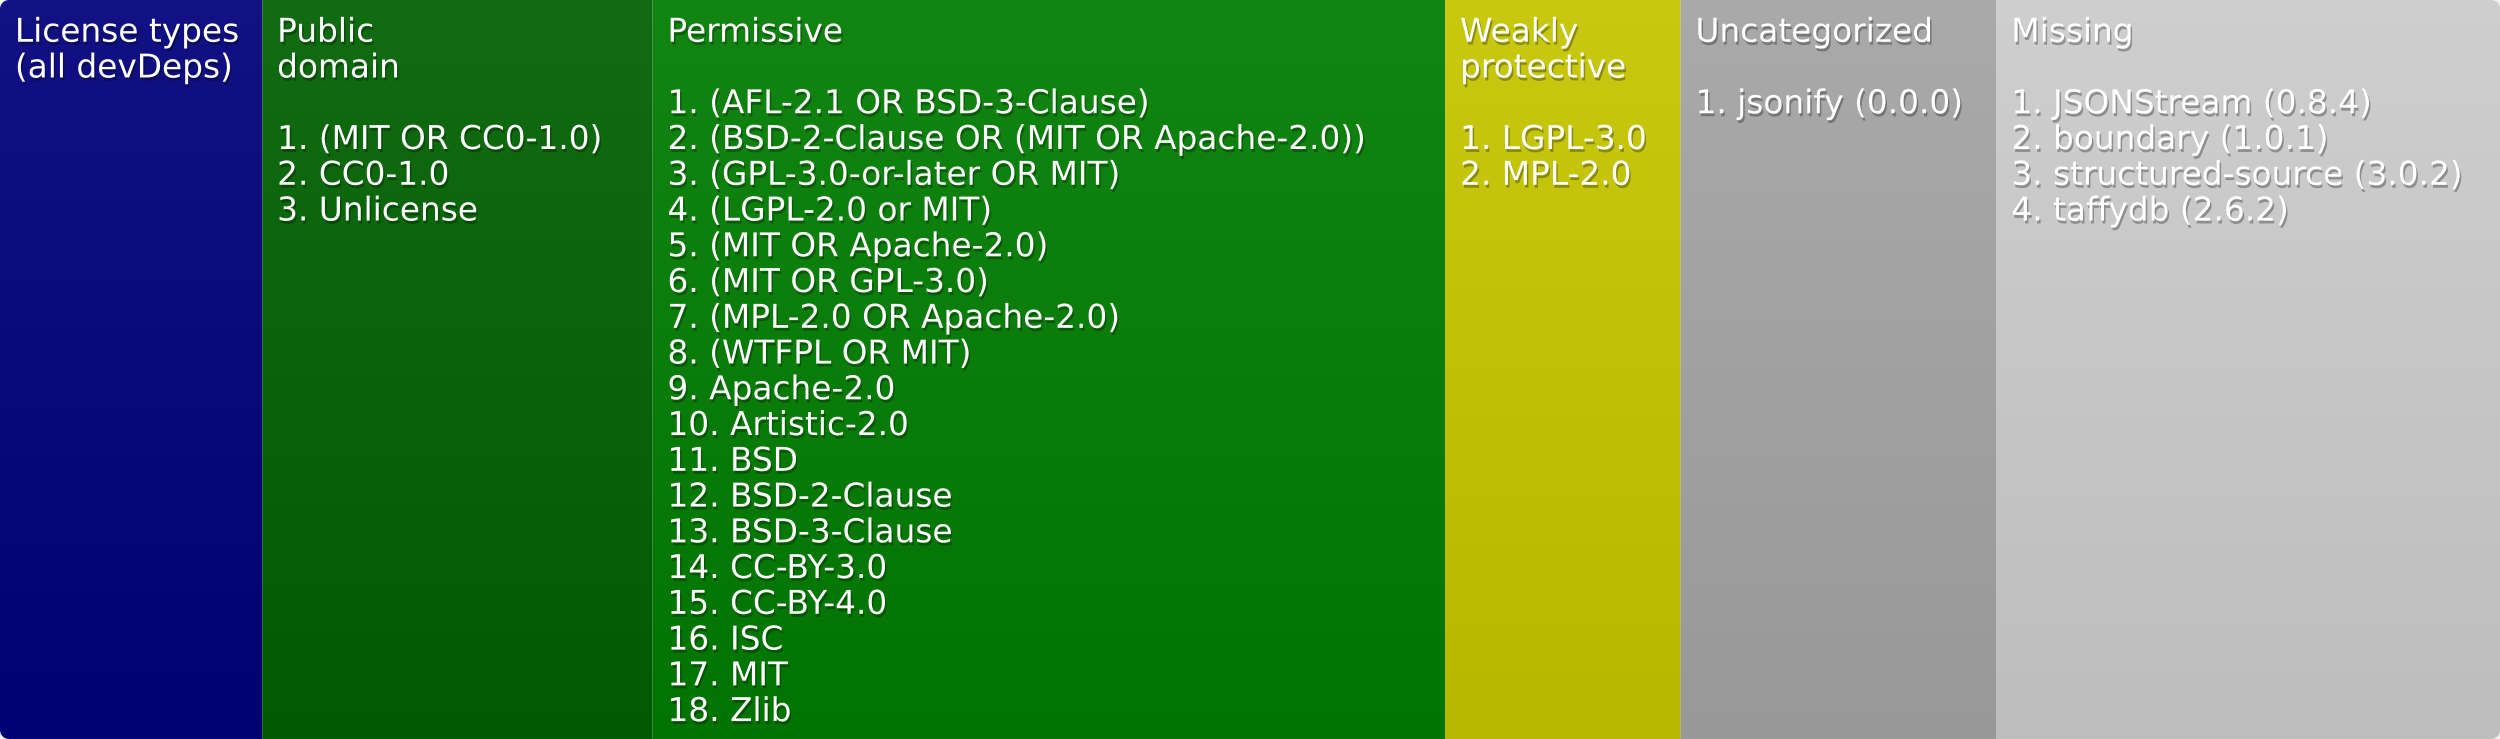
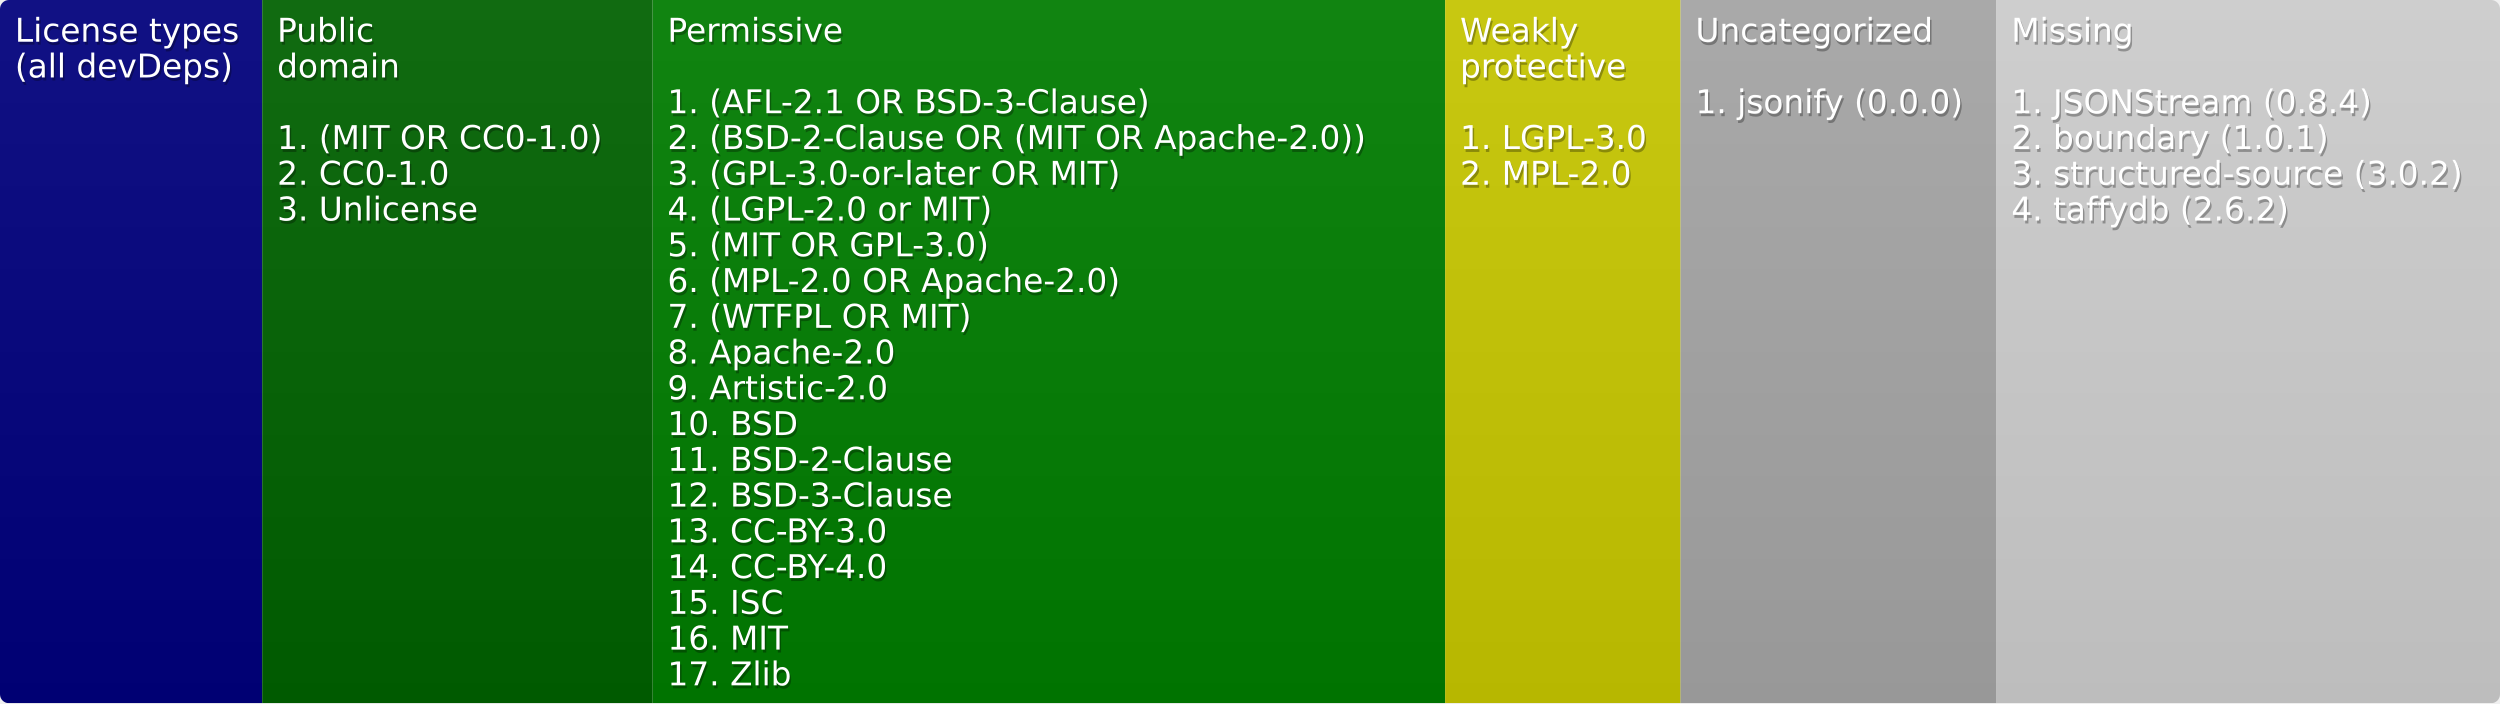
- <svg xmlns="http://www.w3.org/2000/svg" width="839" height="248">
+ <svg xmlns="http://www.w3.org/2000/svg" width="839" height="236">
  <defs>
    <linearGradient id="smooth" x2="0" y2="100%">
      <stop offset="0" stop-color="#aaa" stop-opacity=".1" />
      <stop offset="1" stop-opacity=".1" />
    </linearGradient>
    <style>text{font-size:11px;font-family:Verdana,DejaVu Sans,Geneva,sans-serif}text.shadow{fill:#010101;fill-opacity:.3}text.high{fill:#fff}</style>
    <mask id="round">
      <rect width="100%" height="100%" rx="3" fill="#fff" />
    </mask>
  </defs>
  <g id="bg" mask="url(#round)">
-     <path fill="navy" d="M0 0h88v248H0z" />
-     <path fill="#006400" d="M88 0h131v248H88z" />
-     <path fill="green" d="M219 0h266v248H219z" />
-     <path fill="#cc0" d="M485 0h79v248h-79z" />
-     <path fill="#a9a9a9" d="M564 0h106v248H564z" />
-     <path fill="#d3d3d3" d="M670 0h169v248H670z" />
-     <path fill="url(#smooth)" d="M0 0h839v248H0z" />
+     <path fill="navy" d="M0 0h88v236H0z" />
+     <path fill="#006400" d="M88 0h131v236H88z" />
+     <path fill="green" d="M219 0h266v236H219z" />
+     <path fill="#cc0" d="M485 0h79v236h-79z" />
+     <path fill="#a9a9a9" d="M564 0h106v236H564z" />
+     <path fill="#d3d3d3" d="M670 0h169v236H670z" />
+     <path fill="url(#smooth)" d="M0 0h839v236H0z" />
  </g>
  <g id="fg">
    <text class="shadow" x="5.5" y="15">License types</text>
    <text class="high" x="5" y="14">License types</text>
    <text class="shadow" x="5.5" y="27">(all devDeps)</text>
    <text class="high" x="5" y="26">(all devDeps)</text>
    <text class="shadow" x="93.5" y="15">Public</text>
    <text class="high" x="93" y="14">Public</text>
    <text class="shadow" x="93.5" y="27">domain</text>
    <text class="high" x="93" y="26">domain</text>
    <text class="shadow" x="93.5" y="51">1. (MIT OR CC0-1.0)</text>
    <text class="high" x="93" y="50">1. (MIT OR CC0-1.0)</text>
    <text class="shadow" x="93.5" y="63">2. CC0-1.0</text>
    <text class="high" x="93" y="62">2. CC0-1.0</text>
    <text class="shadow" x="93.5" y="75">3. Unlicense</text>
    <text class="high" x="93" y="74">3. Unlicense</text>
    <text class="shadow" x="224.5" y="15">Permissive</text>
    <text class="high" x="224" y="14">Permissive</text>
    <text class="shadow" x="224.5" y="39">1. (AFL-2.1 OR BSD-3-Clause)</text>
    <text class="high" x="224" y="38">1. (AFL-2.1 OR BSD-3-Clause)</text>
    <text class="shadow" x="224.5" y="51">2. (BSD-2-Clause OR (MIT OR Apache-2.0))</text>
    <text class="high" x="224" y="50">2. (BSD-2-Clause OR (MIT OR Apache-2.0))</text>
    <text class="shadow" x="224.5" y="63">3. (GPL-3.0-or-later OR MIT)</text>
    <text class="high" x="224" y="62">3. (GPL-3.0-or-later OR MIT)</text>
    <text class="shadow" x="224.5" y="75">4. (LGPL-2.0 or MIT)</text>
    <text class="high" x="224" y="74">4. (LGPL-2.0 or MIT)</text>
-     <text class="shadow" x="224.5" y="87">5. (MIT OR Apache-2.0)</text>
-     <text class="high" x="224" y="86">5. (MIT OR Apache-2.0)</text>
-     <text class="shadow" x="224.5" y="99">6. (MIT OR GPL-3.0)</text>
-     <text class="high" x="224" y="98">6. (MIT OR GPL-3.0)</text>
-     <text class="shadow" x="224.5" y="111">7. (MPL-2.0 OR Apache-2.0)</text>
-     <text class="high" x="224" y="110">7. (MPL-2.0 OR Apache-2.0)</text>
-     <text class="shadow" x="224.5" y="123">8. (WTFPL OR MIT)</text>
-     <text class="high" x="224" y="122">8. (WTFPL OR MIT)</text>
-     <text class="shadow" x="224.5" y="135">9. Apache-2.0</text>
-     <text class="high" x="224" y="134">9. Apache-2.0</text>
-     <text class="shadow" x="224.5" y="147">10. Artistic-2.0</text>
-     <text class="high" x="224" y="146">10. Artistic-2.0</text>
-     <text class="shadow" x="224.5" y="159">11. BSD</text>
-     <text class="high" x="224" y="158">11. BSD</text>
-     <text class="shadow" x="224.5" y="171">12. BSD-2-Clause</text>
-     <text class="high" x="224" y="170">12. BSD-2-Clause</text>
-     <text class="shadow" x="224.5" y="183">13. BSD-3-Clause</text>
-     <text class="high" x="224" y="182">13. BSD-3-Clause</text>
-     <text class="shadow" x="224.5" y="195">14. CC-BY-3.0</text>
-     <text class="high" x="224" y="194">14. CC-BY-3.0</text>
-     <text class="shadow" x="224.5" y="207">15. CC-BY-4.0</text>
-     <text class="high" x="224" y="206">15. CC-BY-4.0</text>
-     <text class="shadow" x="224.5" y="219">16. ISC</text>
-     <text class="high" x="224" y="218">16. ISC</text>
-     <text class="shadow" x="224.5" y="231">17. MIT</text>
-     <text class="high" x="224" y="230">17. MIT</text>
-     <text class="shadow" x="224.5" y="243">18. Zlib</text>
-     <text class="high" x="224" y="242">18. Zlib</text>
+     <text class="shadow" x="224.5" y="87">5. (MIT OR GPL-3.0)</text>
+     <text class="high" x="224" y="86">5. (MIT OR GPL-3.0)</text>
+     <text class="shadow" x="224.5" y="99">6. (MPL-2.0 OR Apache-2.0)</text>
+     <text class="high" x="224" y="98">6. (MPL-2.0 OR Apache-2.0)</text>
+     <text class="shadow" x="224.5" y="111">7. (WTFPL OR MIT)</text>
+     <text class="high" x="224" y="110">7. (WTFPL OR MIT)</text>
+     <text class="shadow" x="224.5" y="123">8. Apache-2.0</text>
+     <text class="high" x="224" y="122">8. Apache-2.0</text>
+     <text class="shadow" x="224.5" y="135">9. Artistic-2.0</text>
+     <text class="high" x="224" y="134">9. Artistic-2.0</text>
+     <text class="shadow" x="224.5" y="147">10. BSD</text>
+     <text class="high" x="224" y="146">10. BSD</text>
+     <text class="shadow" x="224.5" y="159">11. BSD-2-Clause</text>
+     <text class="high" x="224" y="158">11. BSD-2-Clause</text>
+     <text class="shadow" x="224.5" y="171">12. BSD-3-Clause</text>
+     <text class="high" x="224" y="170">12. BSD-3-Clause</text>
+     <text class="shadow" x="224.5" y="183">13. CC-BY-3.0</text>
+     <text class="high" x="224" y="182">13. CC-BY-3.0</text>
+     <text class="shadow" x="224.5" y="195">14. CC-BY-4.0</text>
+     <text class="high" x="224" y="194">14. CC-BY-4.0</text>
+     <text class="shadow" x="224.5" y="207">15. ISC</text>
+     <text class="high" x="224" y="206">15. ISC</text>
+     <text class="shadow" x="224.5" y="219">16. MIT</text>
+     <text class="high" x="224" y="218">16. MIT</text>
+     <text class="shadow" x="224.5" y="231">17. Zlib</text>
+     <text class="high" x="224" y="230">17. Zlib</text>
    <text class="shadow" x="490.5" y="15">Weakly</text>
    <text class="high" x="490" y="14">Weakly</text>
    <text class="shadow" x="490.5" y="27">protective</text>
    <text class="high" x="490" y="26">protective</text>
    <text class="shadow" x="490.5" y="51">1. LGPL-3.0</text>
    <text class="high" x="490" y="50">1. LGPL-3.0</text>
    <text class="shadow" x="490.5" y="63">2. MPL-2.0</text>
    <text class="high" x="490" y="62">2. MPL-2.0</text>
    <text class="shadow" x="569.5" y="15">Uncategorized</text>
    <text class="high" x="569" y="14">Uncategorized</text>
    <text class="shadow" x="569.5" y="39">1. jsonify (0.0.0)</text>
    <text class="high" x="569" y="38">1. jsonify (0.0.0)</text>
    <text class="shadow" x="675.5" y="15">Missing</text>
    <text class="high" x="675" y="14">Missing</text>
    <text class="shadow" x="675.5" y="39">1. JSONStream (0.8.4)</text>
    <text class="high" x="675" y="38">1. JSONStream (0.8.4)</text>
    <text class="shadow" x="675.5" y="51">2. boundary (1.0.1)</text>
    <text class="high" x="675" y="50">2. boundary (1.0.1)</text>
    <text class="shadow" x="675.5" y="63">3. structured-source (3.0.2)</text>
    <text class="high" x="675" y="62">3. structured-source (3.0.2)</text>
    <text class="shadow" x="675.5" y="75">4. taffydb (2.6.2)</text>
    <text class="high" x="675" y="74">4. taffydb (2.6.2)</text>
  </g>
</svg>
